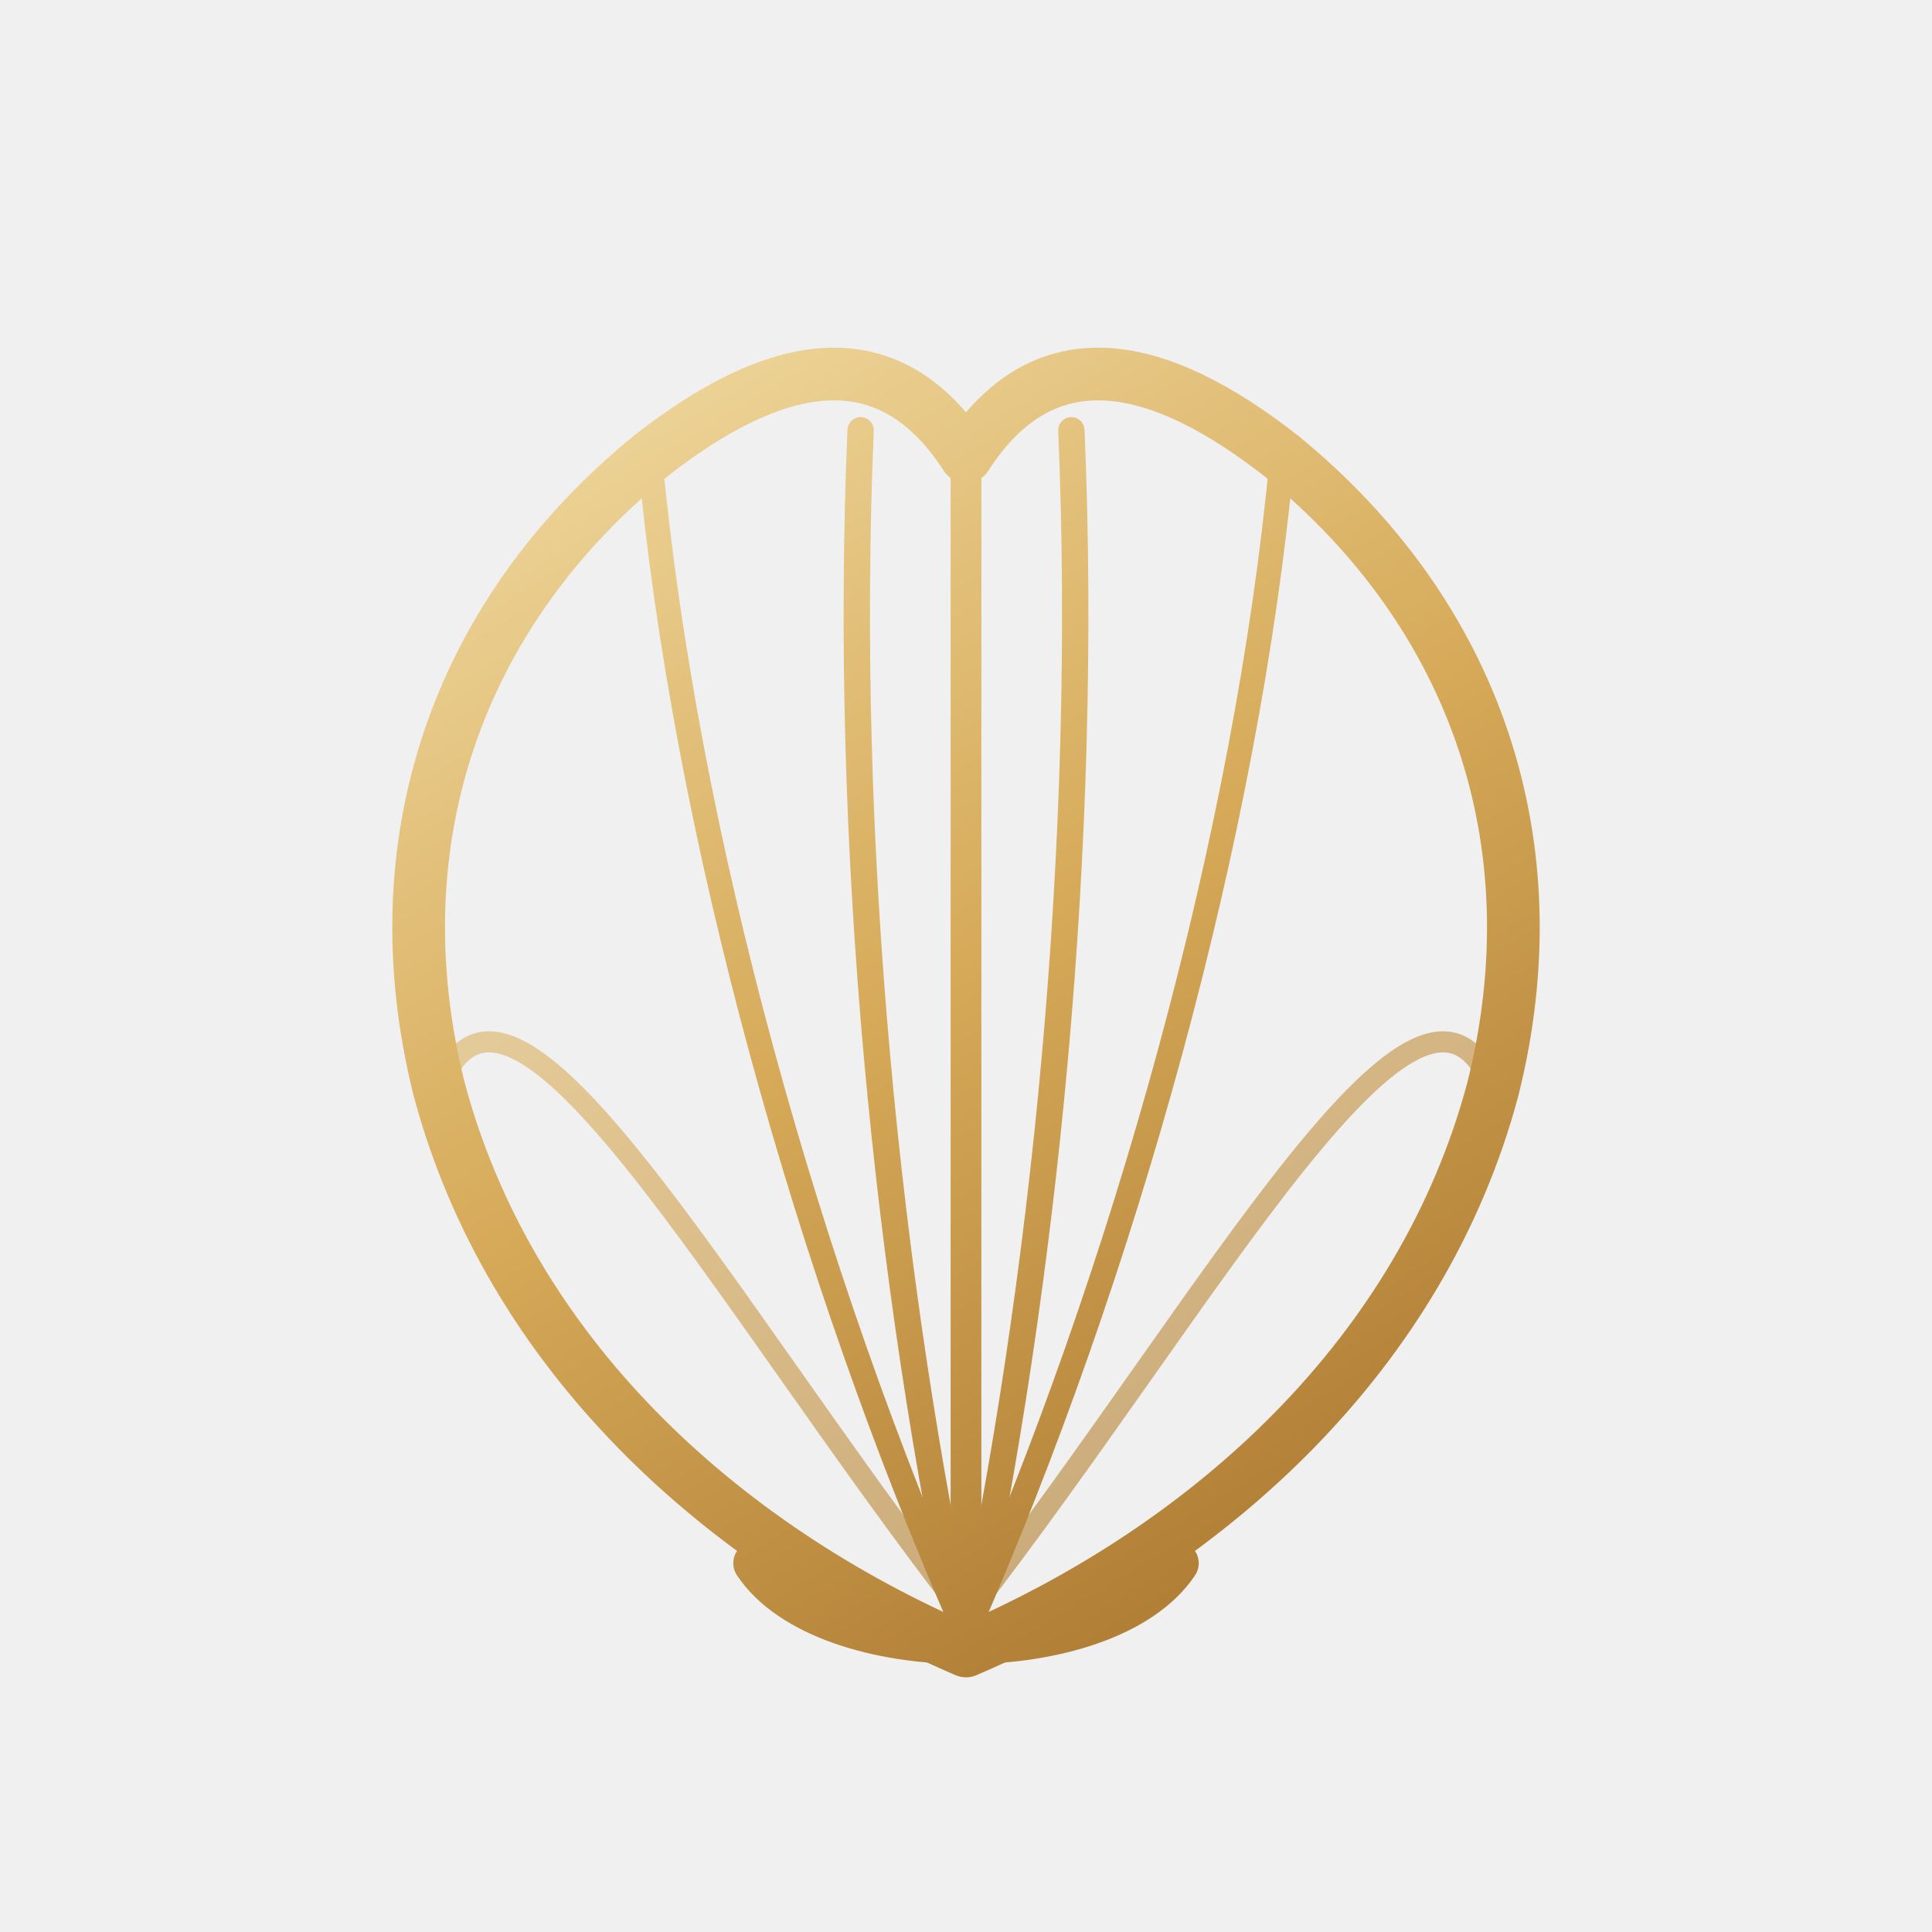
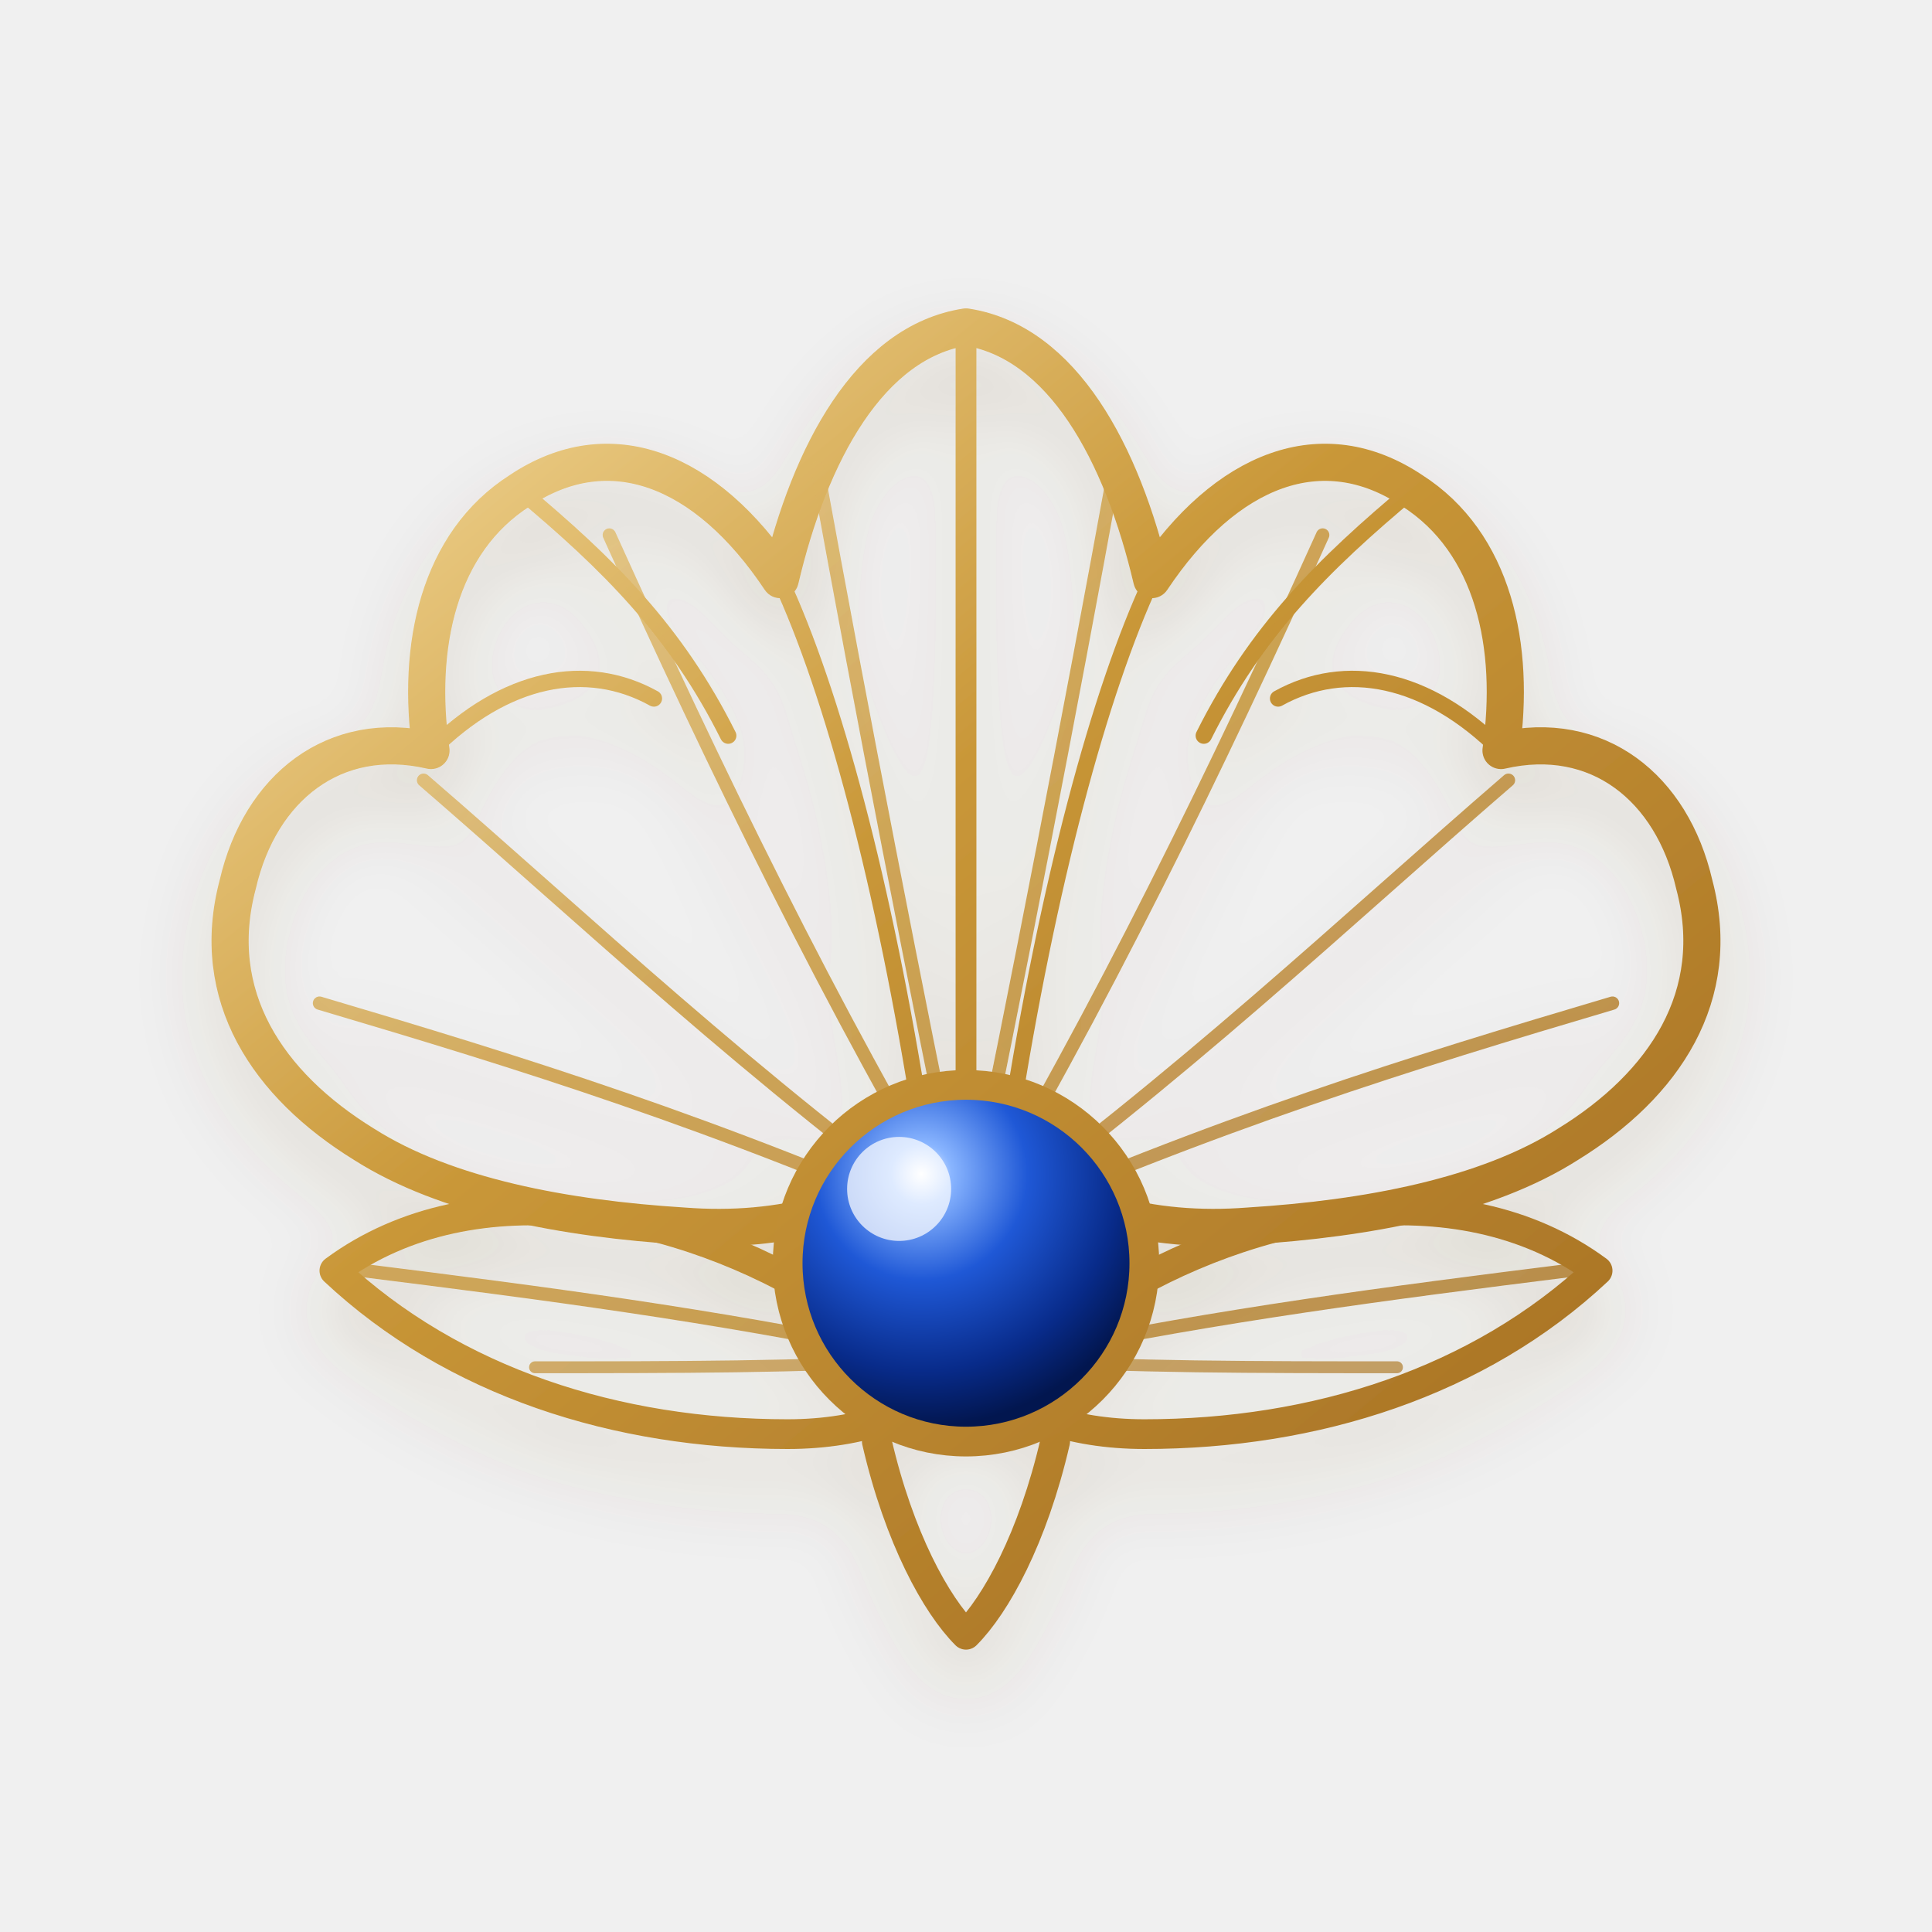
- <svg xmlns="http://www.w3.org/2000/svg" width="220" height="220" viewBox="0 0 220 220" fill="none">
+ <svg xmlns="http://www.w3.org/2000/svg" width="260" height="260" viewBox="0 0 260 260" fill="none">
  <defs>
-     <linearGradient id="gold" x1="65" y1="38" x2="155" y2="188" gradientUnits="userSpaceOnUse">
-       <stop offset="0%" stop-color="#F0D9A0" />
-       <stop offset="48%" stop-color="#D6AA59" />
-       <stop offset="100%" stop-color="#A9762F" />
+     <linearGradient id="gold" x1="55" y1="36" x2="205" y2="218" gradientUnits="userSpaceOnUse">
+       <stop offset="0%" stop-color="#F4DA9A" />
+       <stop offset="42%" stop-color="#C99738" />
+       <stop offset="100%" stop-color="#A56F23" />
    </linearGradient>
+     <radialGradient id="sapphire" cx="0" cy="0" r="1" gradientUnits="userSpaceOnUse" gradientTransform="translate(124 158) rotate(55) scale(34)">
+       <stop offset="0%" stop-color="#FFFFFF" />
+       <stop offset="12%" stop-color="#89B5FF" />
+       <stop offset="42%" stop-color="#1F58D6" />
+       <stop offset="78%" stop-color="#082B8A" />
+       <stop offset="100%" stop-color="#02164F" />
+     </radialGradient>
+     <filter id="softShadow" x="0" y="0" width="260" height="260" filterUnits="userSpaceOnUse">
+       <feDropShadow dx="0" dy="5" stdDeviation="5" flood-color="#6E4B1D" flood-opacity="0.16" />
+     </filter>
  </defs>
-   <g stroke="url(#gold)" stroke-linecap="round" stroke-linejoin="round">
-     <path d="M110 188          C82 176 58 154 50 124          C43 96 52 70 74 52          C88 41 101 38 110 52          C119 38 132 41 146 52          C168 70 177 96 170 124          C162 154 138 176 110 188Z" stroke-width="6" />
-     <path d="M86 178 C94 190 126 190 134 178" stroke-width="5" />
-     <path d="M110 188 V52" stroke-width="3.5" />
-     <path d="M110 188 C101 146 96 96 98 49" stroke-width="3" />
-     <path d="M110 188 C119 146 124 96 122 49" stroke-width="3" />
-     <path d="M110 186 C92 145 78 95 74 52" stroke-width="2.8" />
-     <path d="M110 186 C128 145 142 95 146 52" stroke-width="2.8" />
-     <path d="M110 184 C82 148 58 103 50 124" stroke-width="2.4" opacity="0.65" />
-     <path d="M110 184 C138 148 162 103 170 124" stroke-width="2.4" opacity="0.65" />
+   <g filter="url(#softShadow)" stroke="url(#gold)" stroke-linecap="round" stroke-linejoin="round">
+     <path d="M130 44          C117 46 109 61 105 78          C95 63 82 58 70 66          C59 73 56 87 58 101          C45 98 35 106 32 119          C28 134 36 146 49 154          C60 161 76 164 92 165          C105 166 117 163 130 154          C143 163 155 166 168 165          C184 164 200 161 211 154          C224 146 232 134 228 119          C225 106 215 98 202 101          C204 87 201 73 190 66          C178 58 165 63 155 78          C151 61 143 46 130 44Z" stroke-width="5" fill="none" />
+     <path d="M58 101 C68 91 79 89 88 94" stroke-width="2.2" />
+     <path d="M70 66 C82 76 91 85 98 99" stroke-width="2.2" />
+     <path d="M105 78 C112 93 119 119 124 151" stroke-width="2.2" />
+     <path d="M130 44 C130 72 130 112 130 153" stroke-width="2.8" />
+     <path d="M155 78 C148 93 141 119 136 151" stroke-width="2.2" />
+     <path d="M190 66 C178 76 169 85 162 99" stroke-width="2.2" />
+     <path d="M202 101 C192 91 181 89 172 94" stroke-width="2.2" />
+     <path d="M43 135 C70 143 96 151 130 166" stroke-width="1.8" opacity="0.82" />
+     <path d="M57 105 C79 124 101 145 130 166" stroke-width="1.8" opacity="0.82" />
+     <path d="M82 72 C96 103 112 136 130 166" stroke-width="1.8" opacity="0.82" />
+     <path d="M110 63 C116 96 123 132 130 166" stroke-width="1.8" opacity="0.82" />
+     <path d="M150 63 C144 96 137 132 130 166" stroke-width="1.8" opacity="0.82" />
+     <path d="M178 72 C164 103 148 136 130 166" stroke-width="1.8" opacity="0.82" />
+     <path d="M203 105 C181 124 159 145 130 166" stroke-width="1.8" opacity="0.82" />
+     <path d="M217 135 C190 143 164 151 130 166" stroke-width="1.8" opacity="0.82" />
+     <path d="M45 171          C64 157 92 163 111 175          C119 180 124 183 130 184          C136 183 141 180 149 175          C168 163 196 157 215 171          C199 186 177 193 154 193          C144 193 136 190 130 185          C124 190 116 193 106 193          C83 193 61 186 45 171Z" stroke-width="4" fill="none" />
+     <path d="M49 171 C73 174 96 177 120 182" stroke-width="1.8" opacity="0.8" />
+     <path d="M211 171 C187 174 164 177 140 182" stroke-width="1.8" opacity="0.8" />
+     <path d="M72 184 C91 184 108 184 124 183" stroke-width="1.6" opacity="0.7" />
+     <path d="M188 184 C169 184 152 184 136 183" stroke-width="1.6" opacity="0.7" />
+     <path d="M118 194          C121 207 126 216 130 220          C134 216 139 207 142 194" stroke-width="4" fill="none" />
  </g>
+   <circle cx="130" cy="170" r="24" fill="url(#sapphire)" stroke="url(#gold)" stroke-width="4" />
+   <circle cx="121" cy="160" r="7" fill="white" opacity="0.72" />
</svg>
